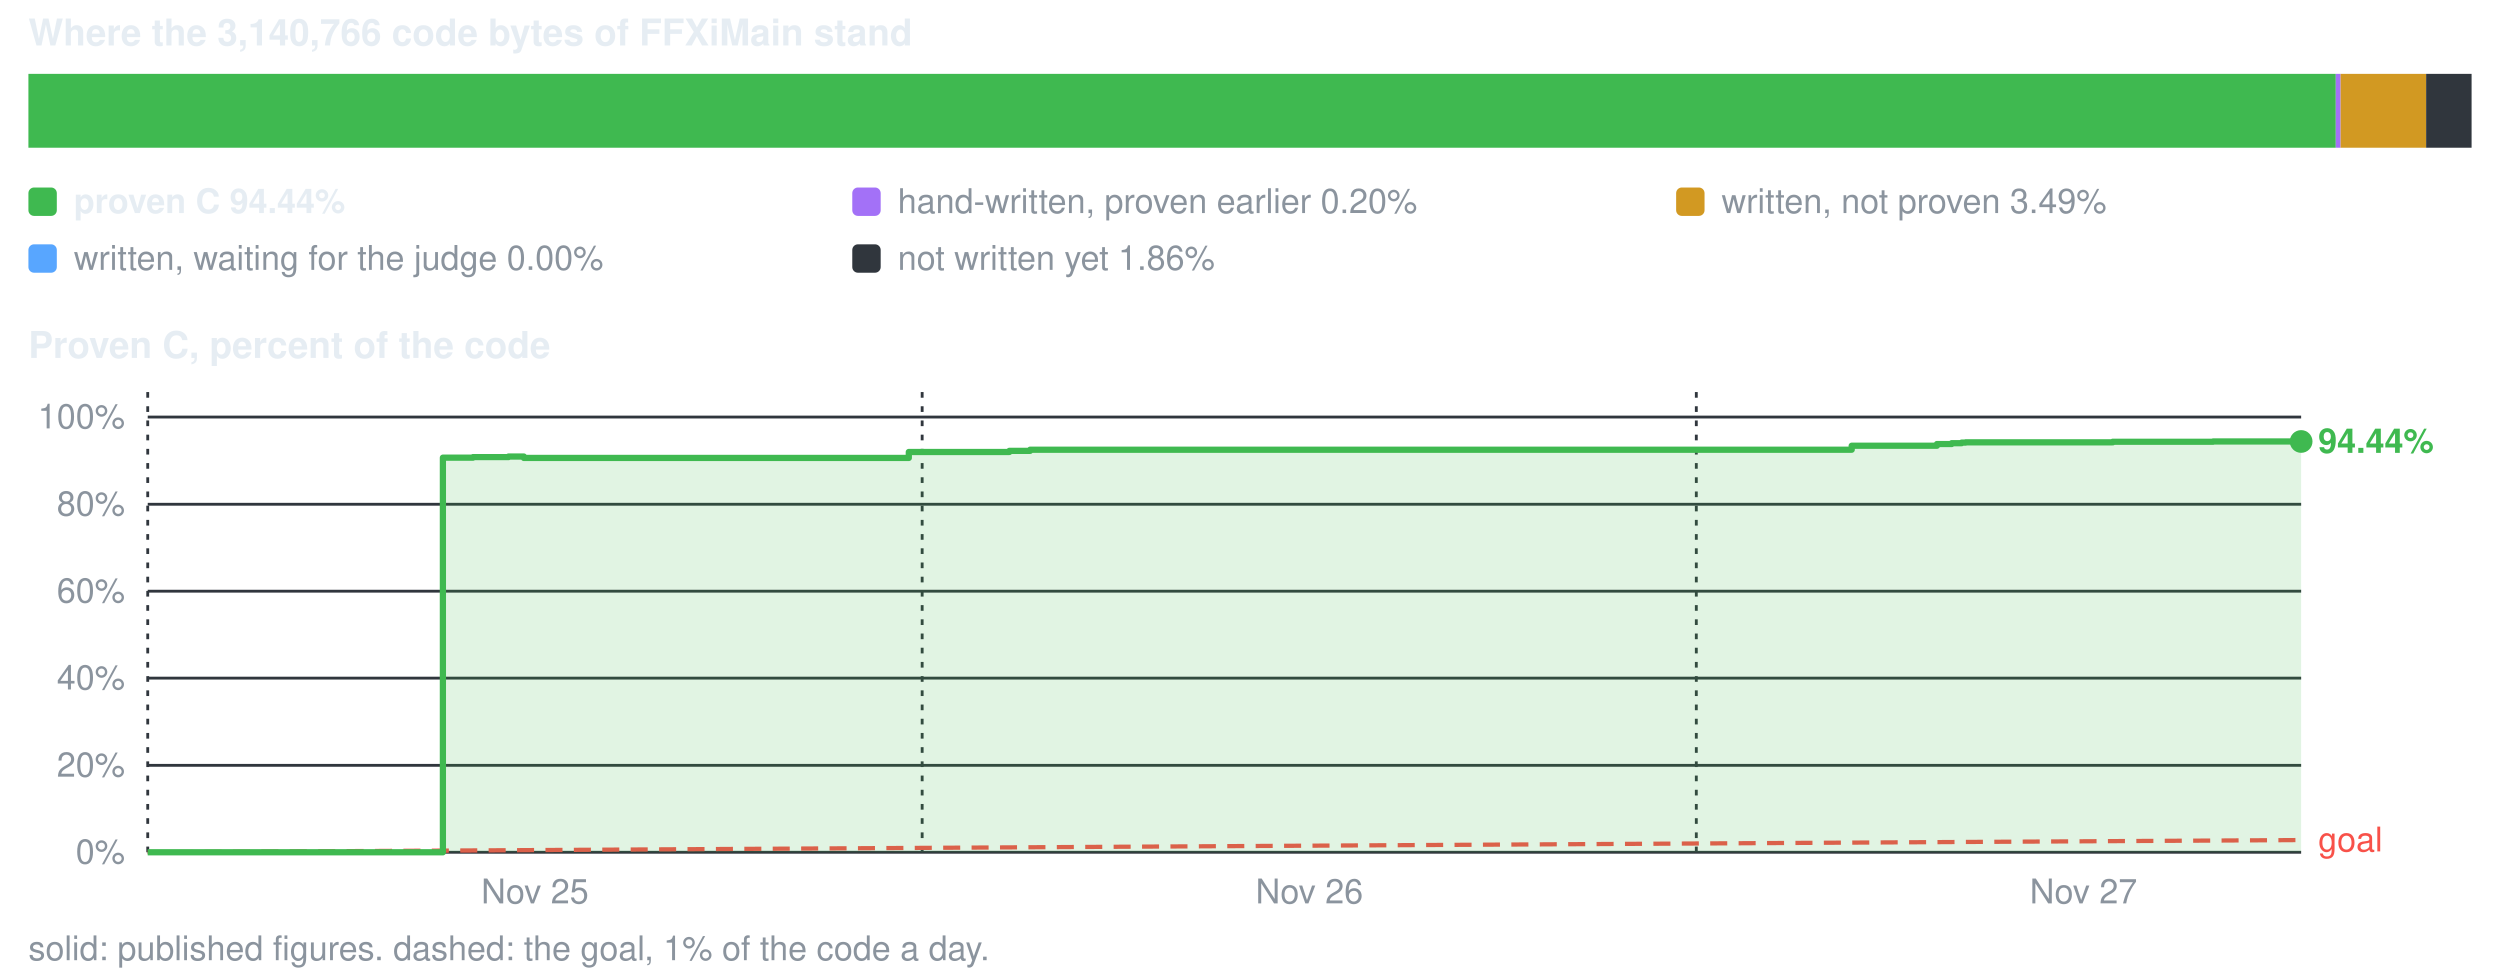
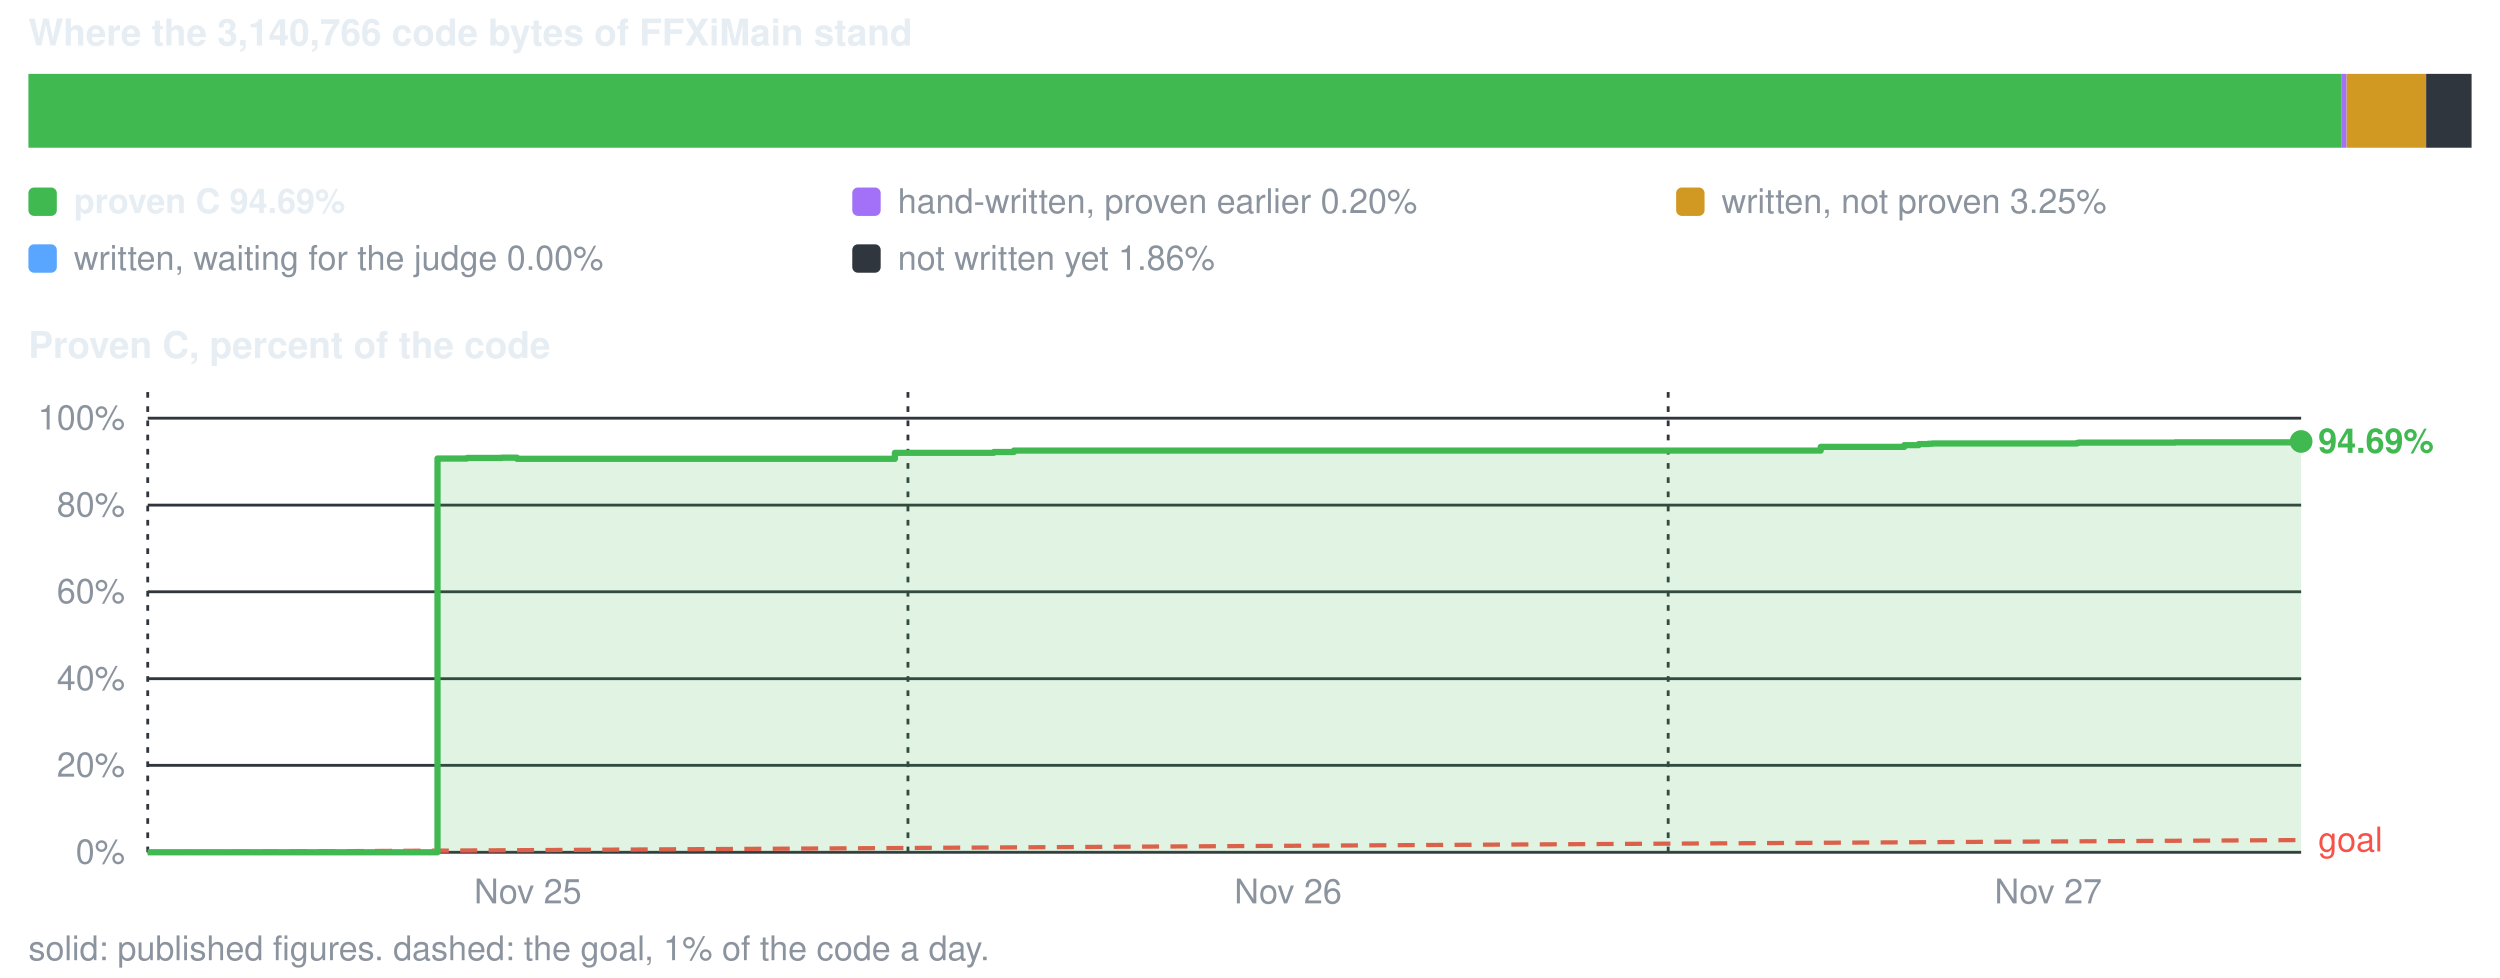
<svg xmlns="http://www.w3.org/2000/svg" viewBox="0 0 880 344" width="880" height="344" role="img" aria-label="conversion progress">
  <style>text{font-family:-apple-system,BlinkMacSystemFont,'Segoe UI',Helvetica,Arial,sans-serif;font-size:12px;fill:#8b949e}.s{fill:#e6edf3;font-weight:600}.b{font-size:13px}</style>
  <text x="10" y="16" class="s b">Where the 3,140,766 code bytes of FFXiMain stand</text>
-   <rect x="10.0" y="26" width="812.2" height="26" fill="#3fb950" />
-   <rect x="822.2" y="26" width="1.7" height="26" fill="#a371f7" />
-   <rect x="823.9" y="26" width="30.1" height="26" fill="#d29922" />
+   <rect x="10.0" y="26" width="814.3" height="26" fill="#3fb950" />
+   <rect x="824.3" y="26" width="1.7" height="26" fill="#a371f7" />
+   <rect x="826.0" y="26" width="28.0" height="26" fill="#d29922" />
  <rect x="854.0" y="26" width="16.0" height="26" fill="#30363d" />
  <rect x="10" y="66" width="10" height="10" rx="2" fill="#3fb950" />
-   <text x="26" y="75" class="s">proven C 94.44%</text>
+   <text x="26" y="75" class="s">proven C 94.69%</text>
  <rect x="300" y="66" width="10" height="10" rx="2" fill="#a371f7" />
  <text x="316" y="75">hand-written, proven earlier 0.20%</text>
  <rect x="590" y="66" width="10" height="10" rx="2" fill="#d29922" />
-   <text x="606" y="75">written, not proven 3.49%</text>
+   <text x="606" y="75">written, not proven 3.25%</text>
  <rect x="10" y="86" width="10" height="10" rx="2" fill="#58a6ff" />
  <text x="26" y="95">written, waiting for the judge 0.00%</text>
  <rect x="300" y="86" width="10" height="10" rx="2" fill="#30363d" />
  <text x="316" y="95">not written yet 1.86%</text>
  <text x="10" y="126" class="s b">Proven C, percent of the code</text>
  <line x1="52" y1="300.0" x2="810" y2="300.0" stroke="#30363d" stroke-width="1" />
  <text x="44" y="304.0" text-anchor="end">0%</text>
  <line x1="52" y1="269.4" x2="810" y2="269.4" stroke="#30363d" stroke-width="1" />
  <text x="44" y="273.4" text-anchor="end">20%</text>
-   <line x1="52" y1="238.7" x2="810" y2="238.7" stroke="#30363d" stroke-width="1" />
-   <text x="44" y="242.7" text-anchor="end">40%</text>
-   <line x1="52" y1="208.1" x2="810" y2="208.1" stroke="#30363d" stroke-width="1" />
-   <text x="44" y="212.1" text-anchor="end">60%</text>
-   <line x1="52" y1="177.5" x2="810" y2="177.5" stroke="#30363d" stroke-width="1" />
-   <text x="44" y="181.5" text-anchor="end">80%</text>
-   <line x1="52" y1="146.8" x2="810" y2="146.8" stroke="#30363d" stroke-width="1" />
-   <text x="44" y="150.8" text-anchor="end">100%</text>
+   <line x1="52" y1="238.9" x2="810" y2="238.9" stroke="#30363d" stroke-width="1" />
+   <text x="44" y="242.9" text-anchor="end">40%</text>
+   <line x1="52" y1="208.3" x2="810" y2="208.3" stroke="#30363d" stroke-width="1" />
+   <text x="44" y="212.3" text-anchor="end">60%</text>
+   <line x1="52" y1="177.8" x2="810" y2="177.8" stroke="#30363d" stroke-width="1" />
+   <text x="44" y="181.8" text-anchor="end">80%</text>
+   <line x1="52" y1="147.2" x2="810" y2="147.2" stroke="#30363d" stroke-width="1" />
+   <text x="44" y="151.2" text-anchor="end">100%</text>
  <line x1="52.0" y1="138" x2="52.0" y2="300" stroke="#30363d" stroke-width="1" stroke-dasharray="2 3" />
-   <text x="188.3" y="318" text-anchor="middle">Nov 25</text>
-   <line x1="324.6" y1="138" x2="324.6" y2="300" stroke="#30363d" stroke-width="1" stroke-dasharray="2 3" />
-   <text x="460.9" y="318" text-anchor="middle">Nov 26</text>
-   <line x1="597.1" y1="138" x2="597.1" y2="300" stroke="#30363d" stroke-width="1" stroke-dasharray="2 3" />
-   <text x="733.4" y="318" text-anchor="middle">Nov 27</text>
+   <text x="185.8" y="318" text-anchor="middle">Nov 25</text>
+   <line x1="319.6" y1="138" x2="319.6" y2="300" stroke="#30363d" stroke-width="1" stroke-dasharray="2 3" />
+   <text x="453.4" y="318" text-anchor="middle">Nov 26</text>
+   <line x1="587.2" y1="138" x2="587.2" y2="300" stroke="#30363d" stroke-width="1" stroke-dasharray="2 3" />
+   <text x="721.0" y="318" text-anchor="middle">Nov 27</text>
  <line x1="52.0" y1="300.0" x2="810.0" y2="295.7" stroke="#f85149" stroke-width="1.5" stroke-dasharray="6 4" />
  <text x="816.0" y="299.7" style="fill:#f85149">goal</text>
-   <path d="M52.0 300.0 H155.9 V161.1 H166.5 V160.9 H171.1 V160.9 H173.3 V160.9 H179.0 V160.7 H182.1 V160.7 H184.4 V161.2 H319.9 V159.1 H355.3 V158.7 H362.6 V158.3 H364.8 V158.3 H366.6 V158.3 H369.8 V158.3 H380.0 V158.3 H401.5 V158.3 H651.8 V156.9 H681.8 V156.3 H687.0 V156.0 H690.5 V155.8 H691.9 V155.7 H692.9 V155.7 H693.6 V155.7 H694.0 V155.7 H696.6 V155.7 H697.3 V155.7 H743.7 V155.5 H744.3 V155.5 H744.4 V155.5 H745.7 V155.5 H745.8 V155.5 H752.4 V155.5 H779.0 V155.4 H780.5 V155.4 H807.1 V155.4 H810.0 V155.4 V300.0 H52.0 Z" fill="#3fb950" fill-opacity="0.16" />
-   <path d="M52.0 300.0 H155.9 V161.1 H166.5 V160.9 H171.1 V160.9 H173.3 V160.9 H179.0 V160.7 H182.1 V160.7 H184.4 V161.2 H319.9 V159.1 H355.3 V158.7 H362.6 V158.3 H364.8 V158.3 H366.6 V158.3 H369.8 V158.3 H380.0 V158.3 H401.5 V158.3 H651.8 V156.9 H681.8 V156.3 H687.0 V156.0 H690.5 V155.8 H691.9 V155.7 H692.9 V155.7 H693.6 V155.7 H694.0 V155.7 H696.6 V155.7 H697.3 V155.7 H743.7 V155.5 H744.3 V155.5 H744.4 V155.5 H745.7 V155.5 H745.8 V155.5 H752.4 V155.5 H779.0 V155.4 H780.5 V155.4 H807.1 V155.4 H810.0 V155.4" fill="none" stroke="#3fb950" stroke-width="2.2" stroke-linejoin="round" />
+   <path d="M52.0 300.0 H154.0 V161.4 H164.4 V161.2 H169.0 V161.2 H171.1 V161.2 H176.6 V161.1 H179.8 V161.1 H182.0 V161.5 H315.0 V159.4 H349.8 V159.1 H356.9 V158.6 H359.1 V158.6 H360.9 V158.6 H364.0 V158.6 H374.0 V158.6 H395.1 V158.6 H640.9 V157.3 H670.3 V156.7 H675.4 V156.3 H678.8 V156.2 H680.2 V156.1 H681.2 V156.1 H681.9 V156.1 H682.3 V156.1 H684.9 V156.1 H685.5 V156.1 H731.1 V155.9 H731.7 V155.8 H731.8 V155.8 H733.0 V155.8 H733.1 V155.8 H739.6 V155.8 H765.7 V155.7 H767.2 V155.7 H793.3 V155.7 H796.2 V155.7 H810.0 V155.4 V300.0 H52.0 Z" fill="#3fb950" fill-opacity="0.16" />
+   <path d="M52.0 300.0 H154.0 V161.4 H164.4 V161.2 H169.0 V161.2 H171.1 V161.2 H176.6 V161.1 H179.8 V161.1 H182.0 V161.5 H315.0 V159.4 H349.8 V159.1 H356.9 V158.6 H359.1 V158.6 H360.9 V158.6 H364.0 V158.6 H374.0 V158.6 H395.1 V158.6 H640.9 V157.3 H670.3 V156.7 H675.4 V156.3 H678.8 V156.2 H680.2 V156.1 H681.2 V156.1 H681.9 V156.1 H682.3 V156.1 H684.9 V156.1 H685.5 V156.1 H731.1 V155.9 H731.7 V155.8 H731.8 V155.8 H733.0 V155.8 H733.1 V155.8 H739.6 V155.8 H765.7 V155.7 H767.2 V155.7 H793.3 V155.7 H796.2 V155.7 H810.0 V155.4" fill="none" stroke="#3fb950" stroke-width="2.2" stroke-linejoin="round" />
  <circle cx="810.0" cy="155.4" r="4" fill="#3fb950" />
-   <text x="816.0" y="159.4" class="s" style="fill:#3fb950">94.44%</text>
+   <text x="816.0" y="159.4" class="s" style="fill:#3fb950">94.69%</text>
  <text x="10" y="338">solid: published figures. dashed: the goal, 1% of the code a day.</text>
</svg>
